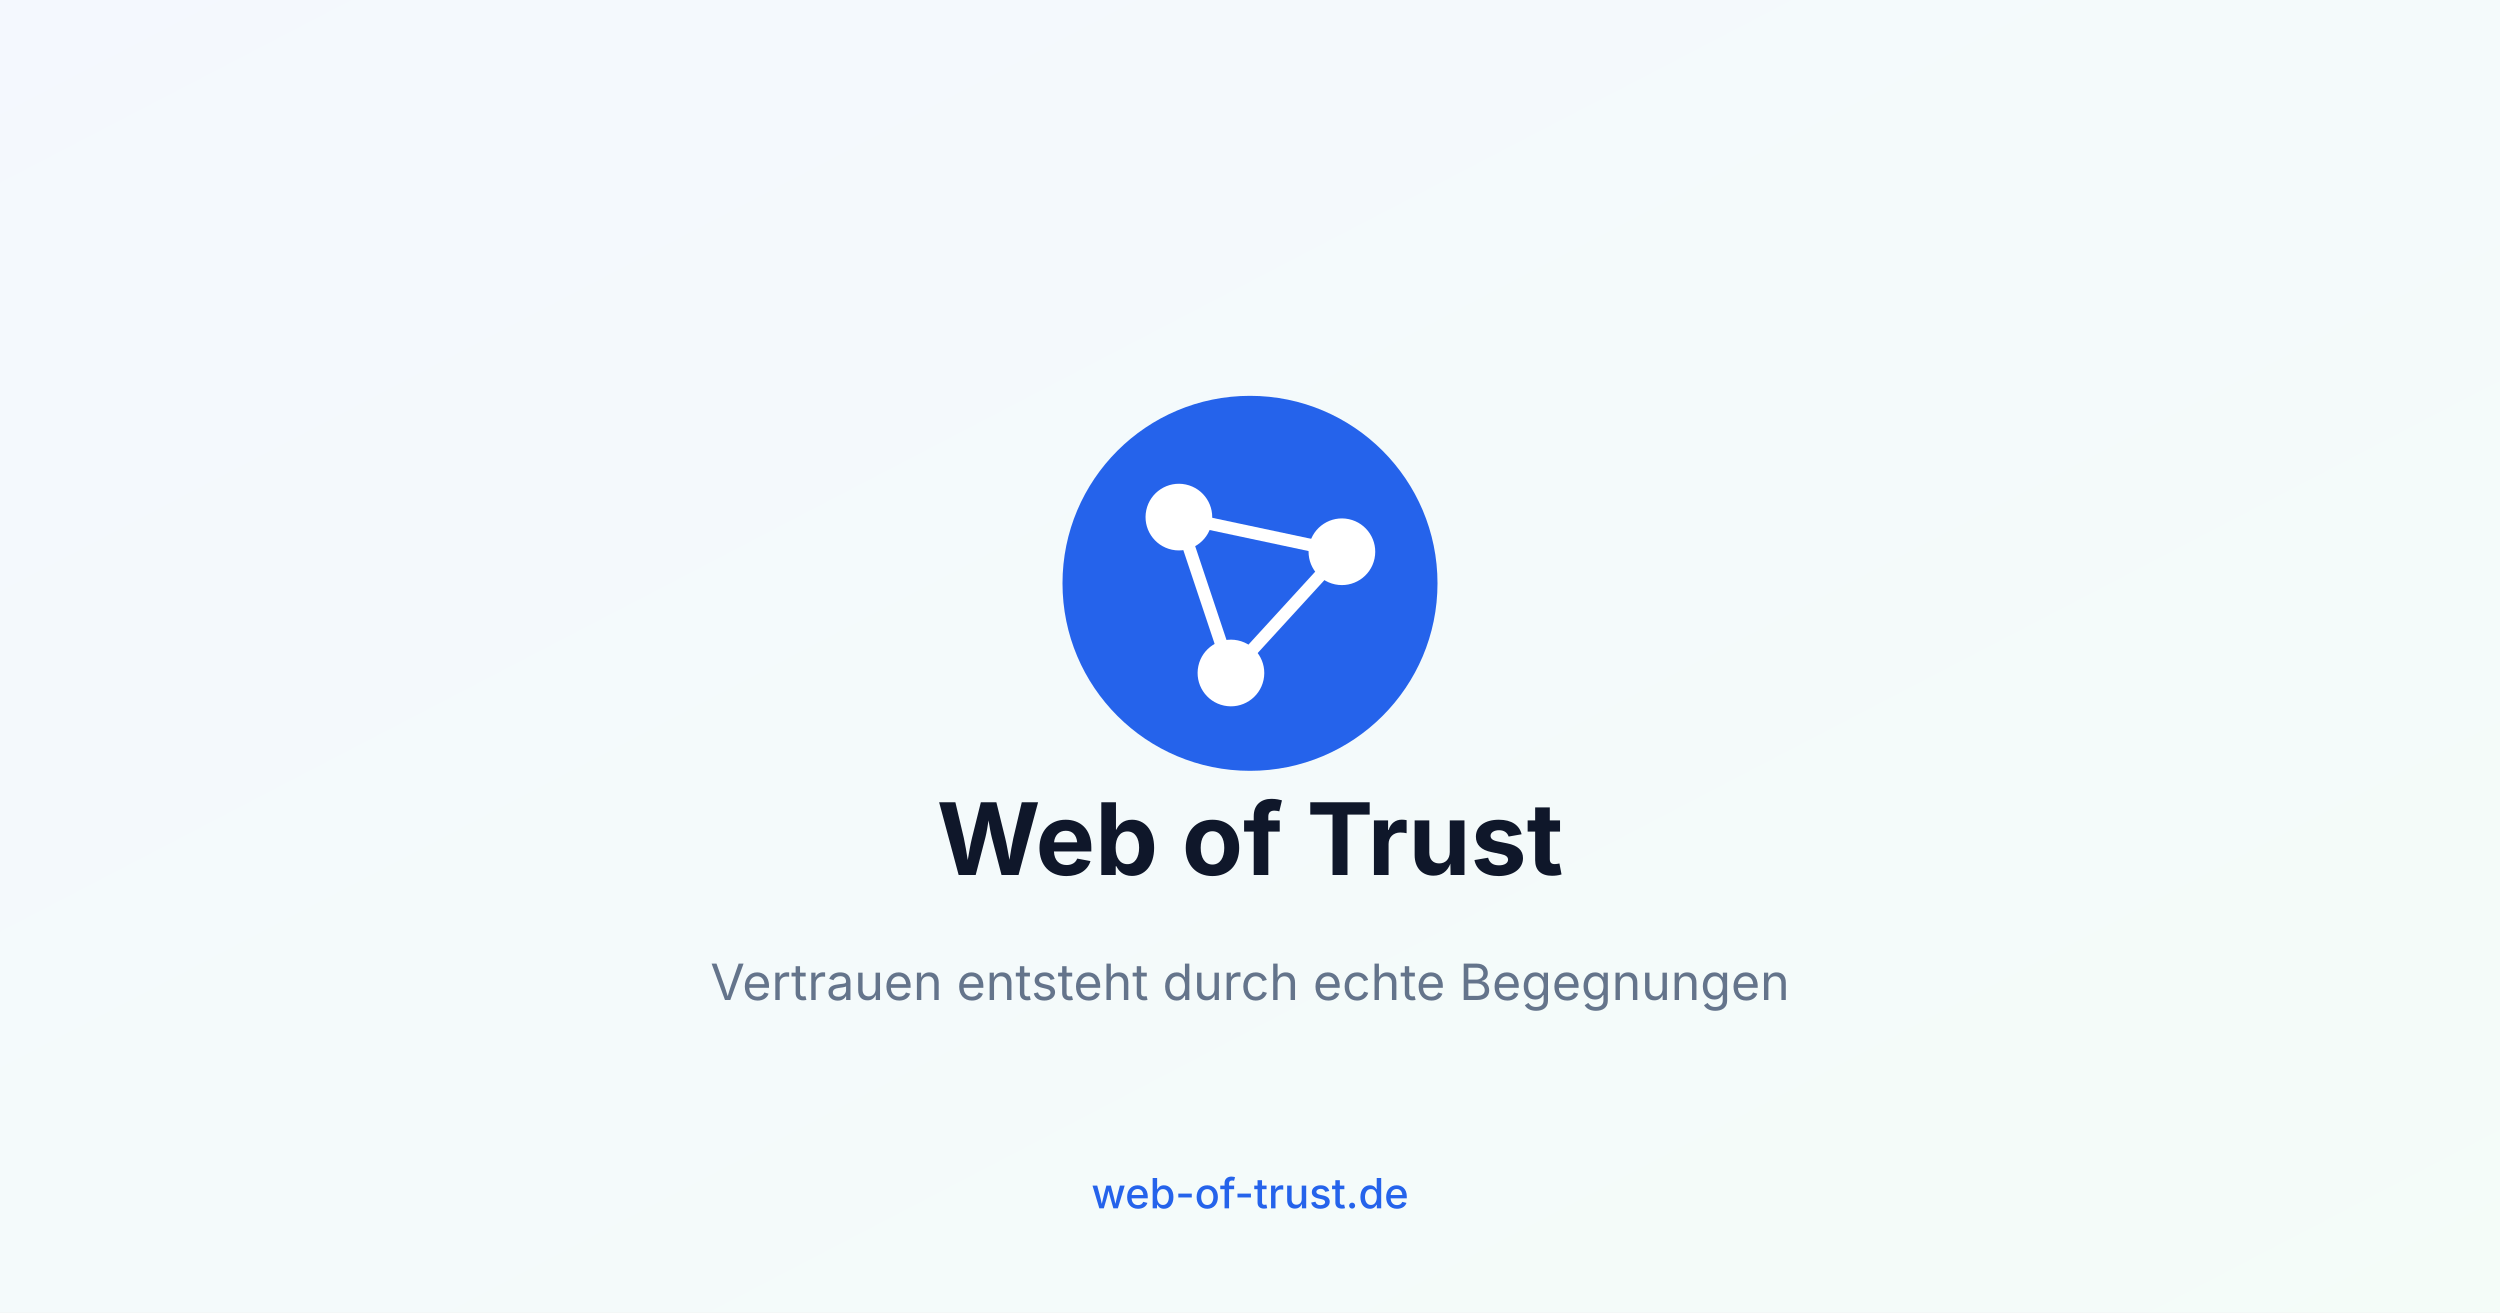
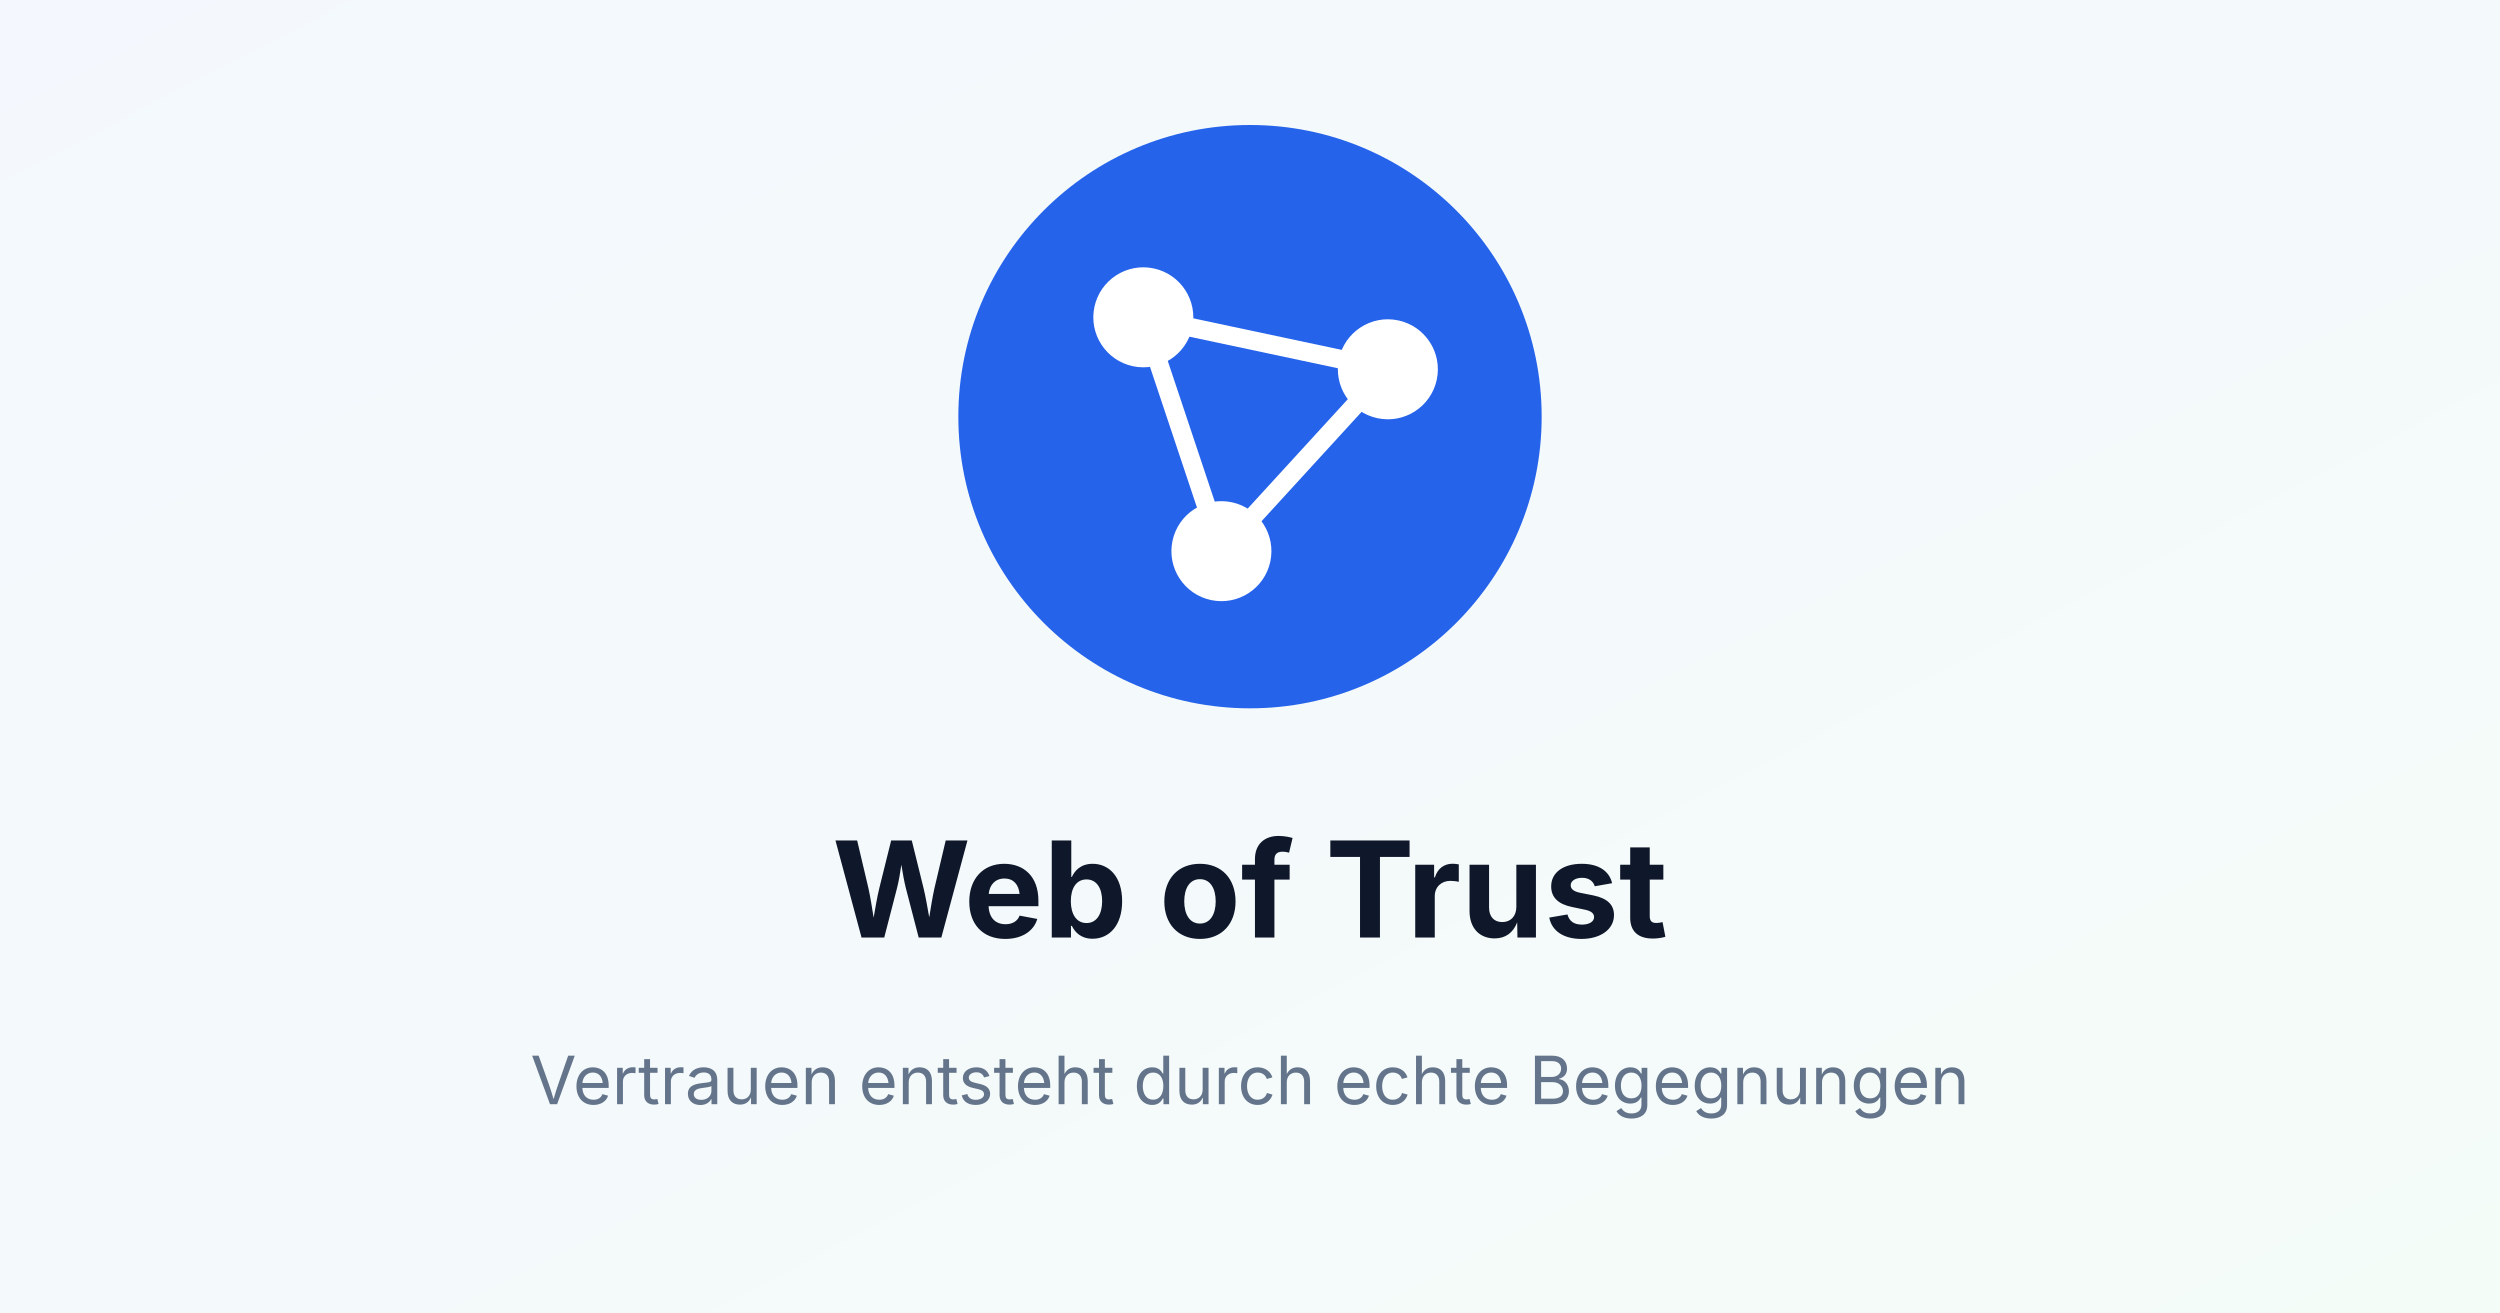
<svg xmlns="http://www.w3.org/2000/svg" width="1200" height="630" viewBox="0 0 1200 630">
  <rect width="1200" height="630" fill="#f8fafc" />
  <rect width="1200" height="630" fill="url(#gradient)" opacity="0.5" />
  <defs>
    <linearGradient id="gradient" x1="0%" y1="0%" x2="100%" y2="100%">
      <stop offset="0%" style="stop-color:#eff6ff;stop-opacity:1" />
      <stop offset="100%" style="stop-color:#f0fdf4;stop-opacity:1" />
    </linearGradient>
  </defs>
-   <g transform="translate(500, 180)">
-     <circle cx="100" cy="100" r="90" fill="#2563eb" />
-     <g transform="rotate(12, 100, 100)">
-       <circle cx="60" cy="76" r="16" fill="white" />
-       <circle cx="140" cy="76" r="16" fill="white" />
-       <circle cx="100" cy="144" r="16" fill="white" />
-       <line x1="60" y1="76" x2="140" y2="76" stroke="white" stroke-width="6" />
-       <line x1="60" y1="76" x2="100" y2="144" stroke="white" stroke-width="6" />
-       <line x1="140" y1="76" x2="100" y2="144" stroke="white" stroke-width="6" />
+   <g transform="translate(450, 50)">
+     <circle cx="150" cy="150" r="140" fill="#2563eb" />
+     <g transform="rotate(12, 150, 150)">
+       <circle cx="90" cy="114" r="24" fill="white" />
+       <circle cx="210" cy="114" r="24" fill="white" />
+       <circle cx="150" cy="216" r="24" fill="white" />
+       <line x1="90" y1="114" x2="210" y2="114" stroke="white" stroke-width="9" />
+       <line x1="90" y1="114" x2="150" y2="216" stroke="white" stroke-width="9" />
+       <line x1="210" y1="114" x2="150" y2="216" stroke="white" stroke-width="9" />
    </g>
  </g>
-   <text x="600" y="420" font-family="Inter, -apple-system, BlinkMacSystemFont, sans-serif" font-size="48" font-weight="700" fill="#0f172a" text-anchor="middle">Web of Trust</text>
-   <text x="600" y="480" font-family="Inter, -apple-system, BlinkMacSystemFont, sans-serif" font-size="24" font-weight="400" fill="#64748b" text-anchor="middle">Vertrauen entsteht durch echte Begegnungen</text>
-   <text x="600" y="580" font-family="Inter, -apple-system, BlinkMacSystemFont, sans-serif" font-size="20" font-weight="500" fill="#2563eb" text-anchor="middle">web-of-trust.de</text>
+   <text x="600" y="450" font-family="Inter, -apple-system, BlinkMacSystemFont, sans-serif" font-size="64" font-weight="700" fill="#0f172a" text-anchor="middle">Web of Trust</text>
+   <text x="600" y="530" font-family="Inter, -apple-system, BlinkMacSystemFont, sans-serif" font-size="32" font-weight="400" fill="#64748b" text-anchor="middle">Vertrauen entsteht durch echte Begegnungen</text>
</svg>
